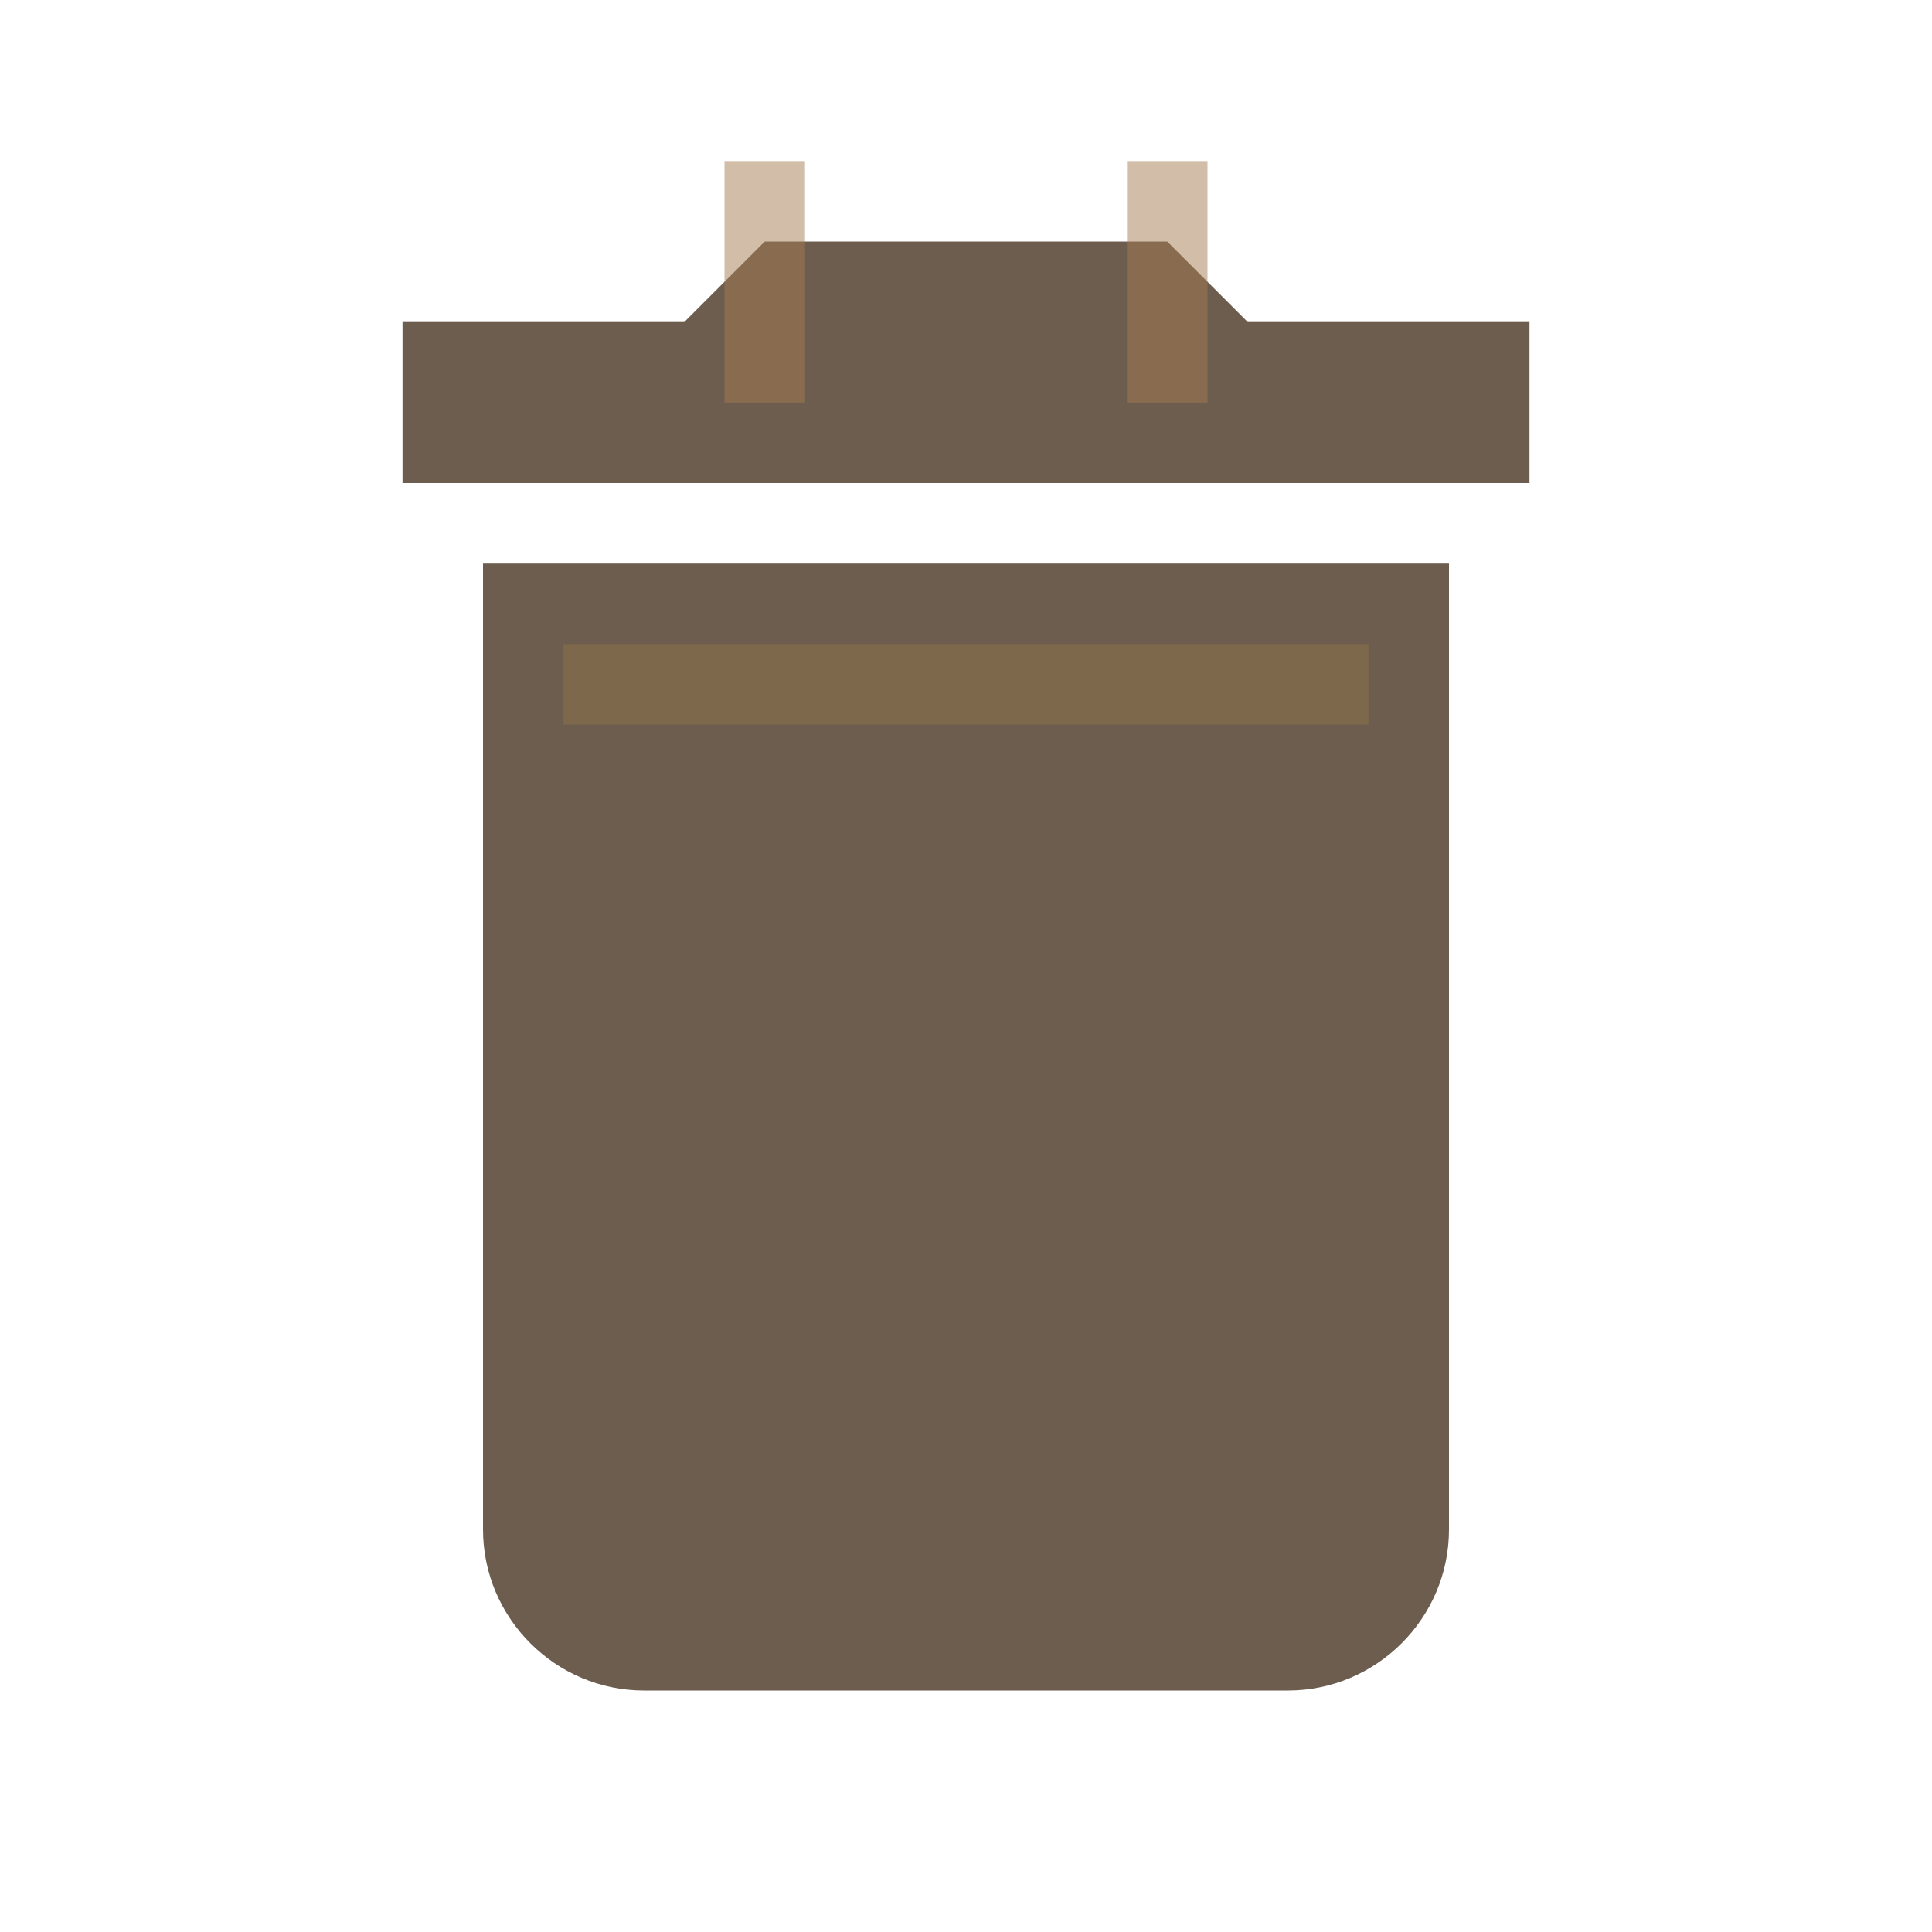
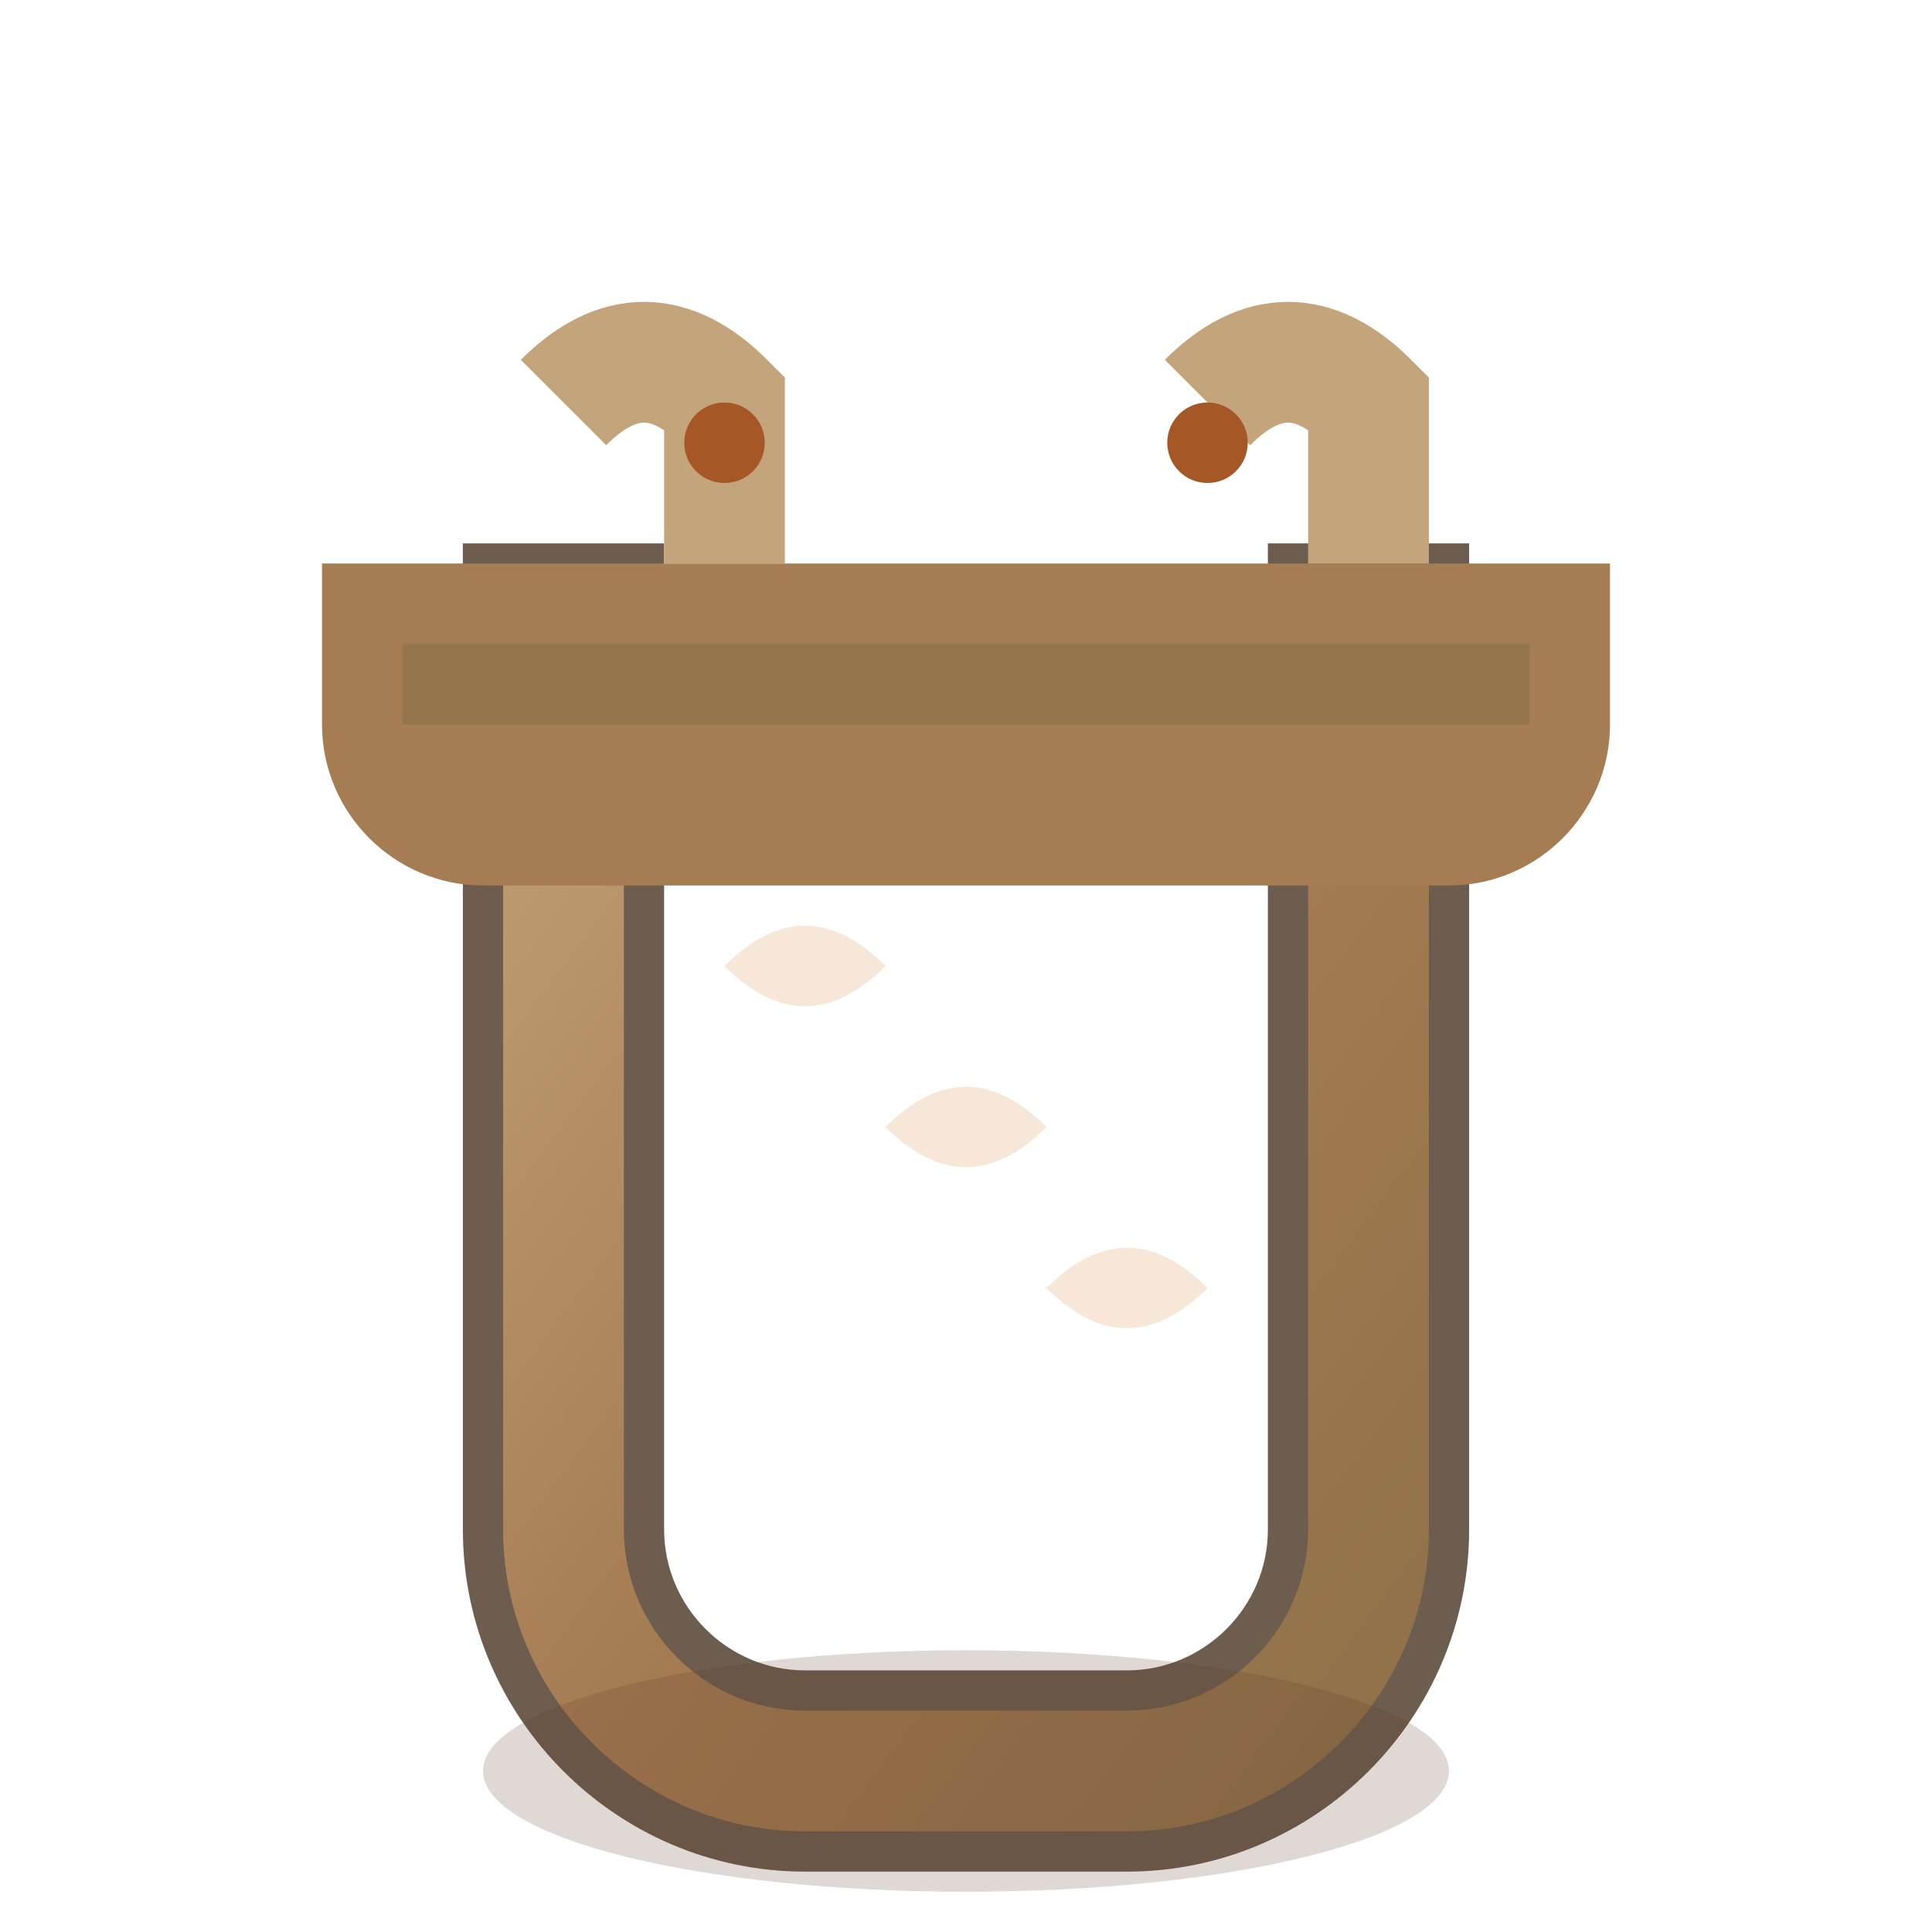
<svg xmlns="http://www.w3.org/2000/svg" width="24" height="24" viewBox="0 0 24 24" fill="none">
-   <path d="M6 19C6 20.1 6.9 21 8 21H16C17.1 21 18 20.1 18 19V7H6V19ZM19 4H15.5L14.5 3H9.5L8.5 4H5V6H19V4Z" fill="#6C5D4F" />
-   <rect x="7" y="8" width="10" height="1" fill="#8B6F47" opacity="0.6" />
-   <rect x="9" y="2" width="1" height="3" fill="#A67C52" opacity="0.5" />
-   <rect x="14" y="2" width="1" height="3" fill="#A67C52" opacity="0.5" />
+   <defs>
+     <linearGradient id="trashGradient" x1="0%" y1="0%" x2="100%" y2="100%">
+       <stop offset="0%" style="stop-color:#C4A57B" />
+       <stop offset="50%" style="stop-color:#A67C52" />
+       <stop offset="100%" style="stop-color:#8B6F47" />
+     </linearGradient>
+   </defs>
+   <path d="M6 7H8V19C8 20.1 8.9 21 10 21H14C15.1 21 16 20.1 16 19V7H18V19C18 21.2 16.2 23 14 23H10C7.8 23 6 21.2 6 19V7Z" fill="url(#trashGradient)" stroke="#6C5D4F" stroke-width="0.5" />
+   <path d="M4 7H20V9C20 10.1 19.1 11 18 11H6C4.9 11 4 10.1 4 9V7Z" fill="#A67C52" />
+   <rect x="5" y="8" width="14" height="1" fill="#8B6F47" opacity="0.6" />
+   <path d="M7 5 Q8 4 9 5 L9 7" stroke="#C4A57B" stroke-width="1.5" fill="none" />
+   <path d="M15 5 Q16 4 17 5 L17 7" stroke="#C4A57B" stroke-width="1.5" fill="none" />
+   <circle cx="9" cy="5.5" r="0.5" fill="#A55725" />
+   <circle cx="15" cy="5.5" r="0.5" fill="#A55725" />
+   <g opacity="0.4">
+     <path d="M9 12 Q10 11 11 12 Q10 13 9 12" fill="#E8C4A0" />
+     <path d="M11 14 Q12 13 13 14 Q12 15 11 14" fill="#E8C4A0" />
+     <path d="M13 16 Q14 15 15 16 Q14 17 13 16" fill="#E8C4A0" />
+   </g>
+   <ellipse cx="12" cy="22" rx="6" ry="1.5" fill="#5D3E2A" opacity="0.2" />
+   <animate attributeName="d" values="M4 7H20V9C20 10.1 19.1 11 18 11H6C4.9 11 4 10.1 4 9V7Z;M4 7H20V8.5C20 9.3 19.3 10 18.5 10H5.5C4.7 10 4 9.3 4 8.5V7Z" dur="3s" repeatCount="indefinite" />
</svg>
